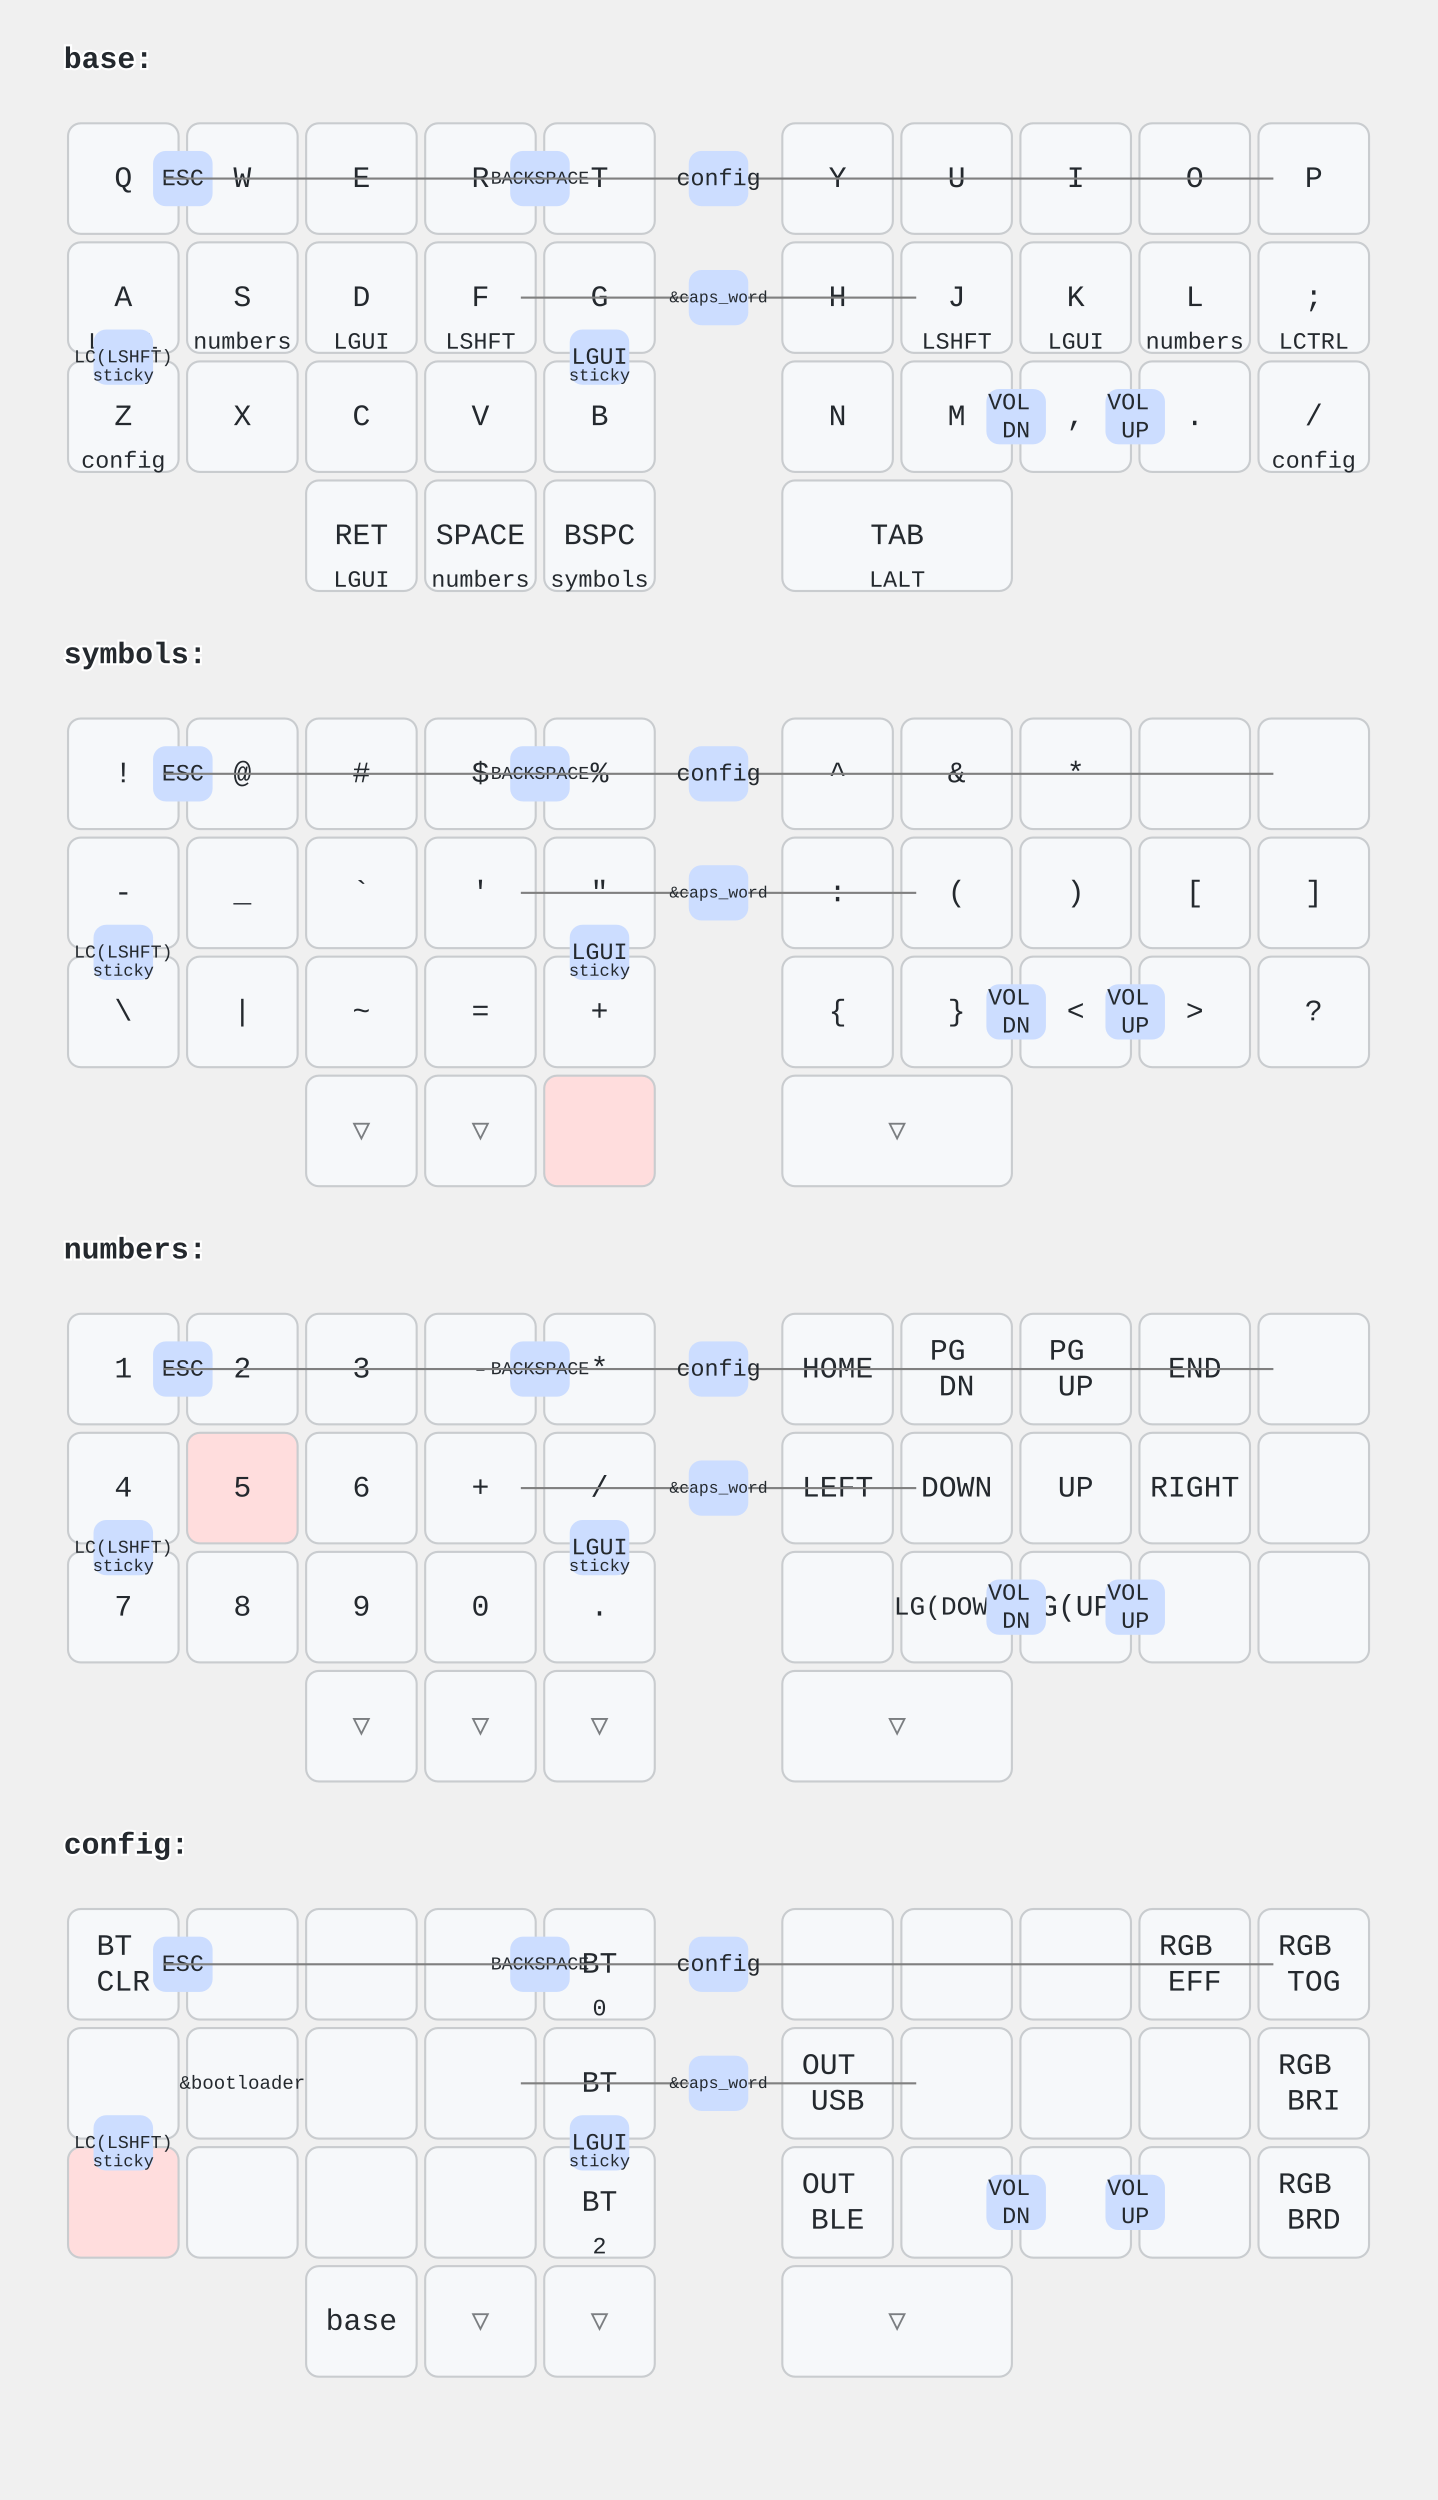
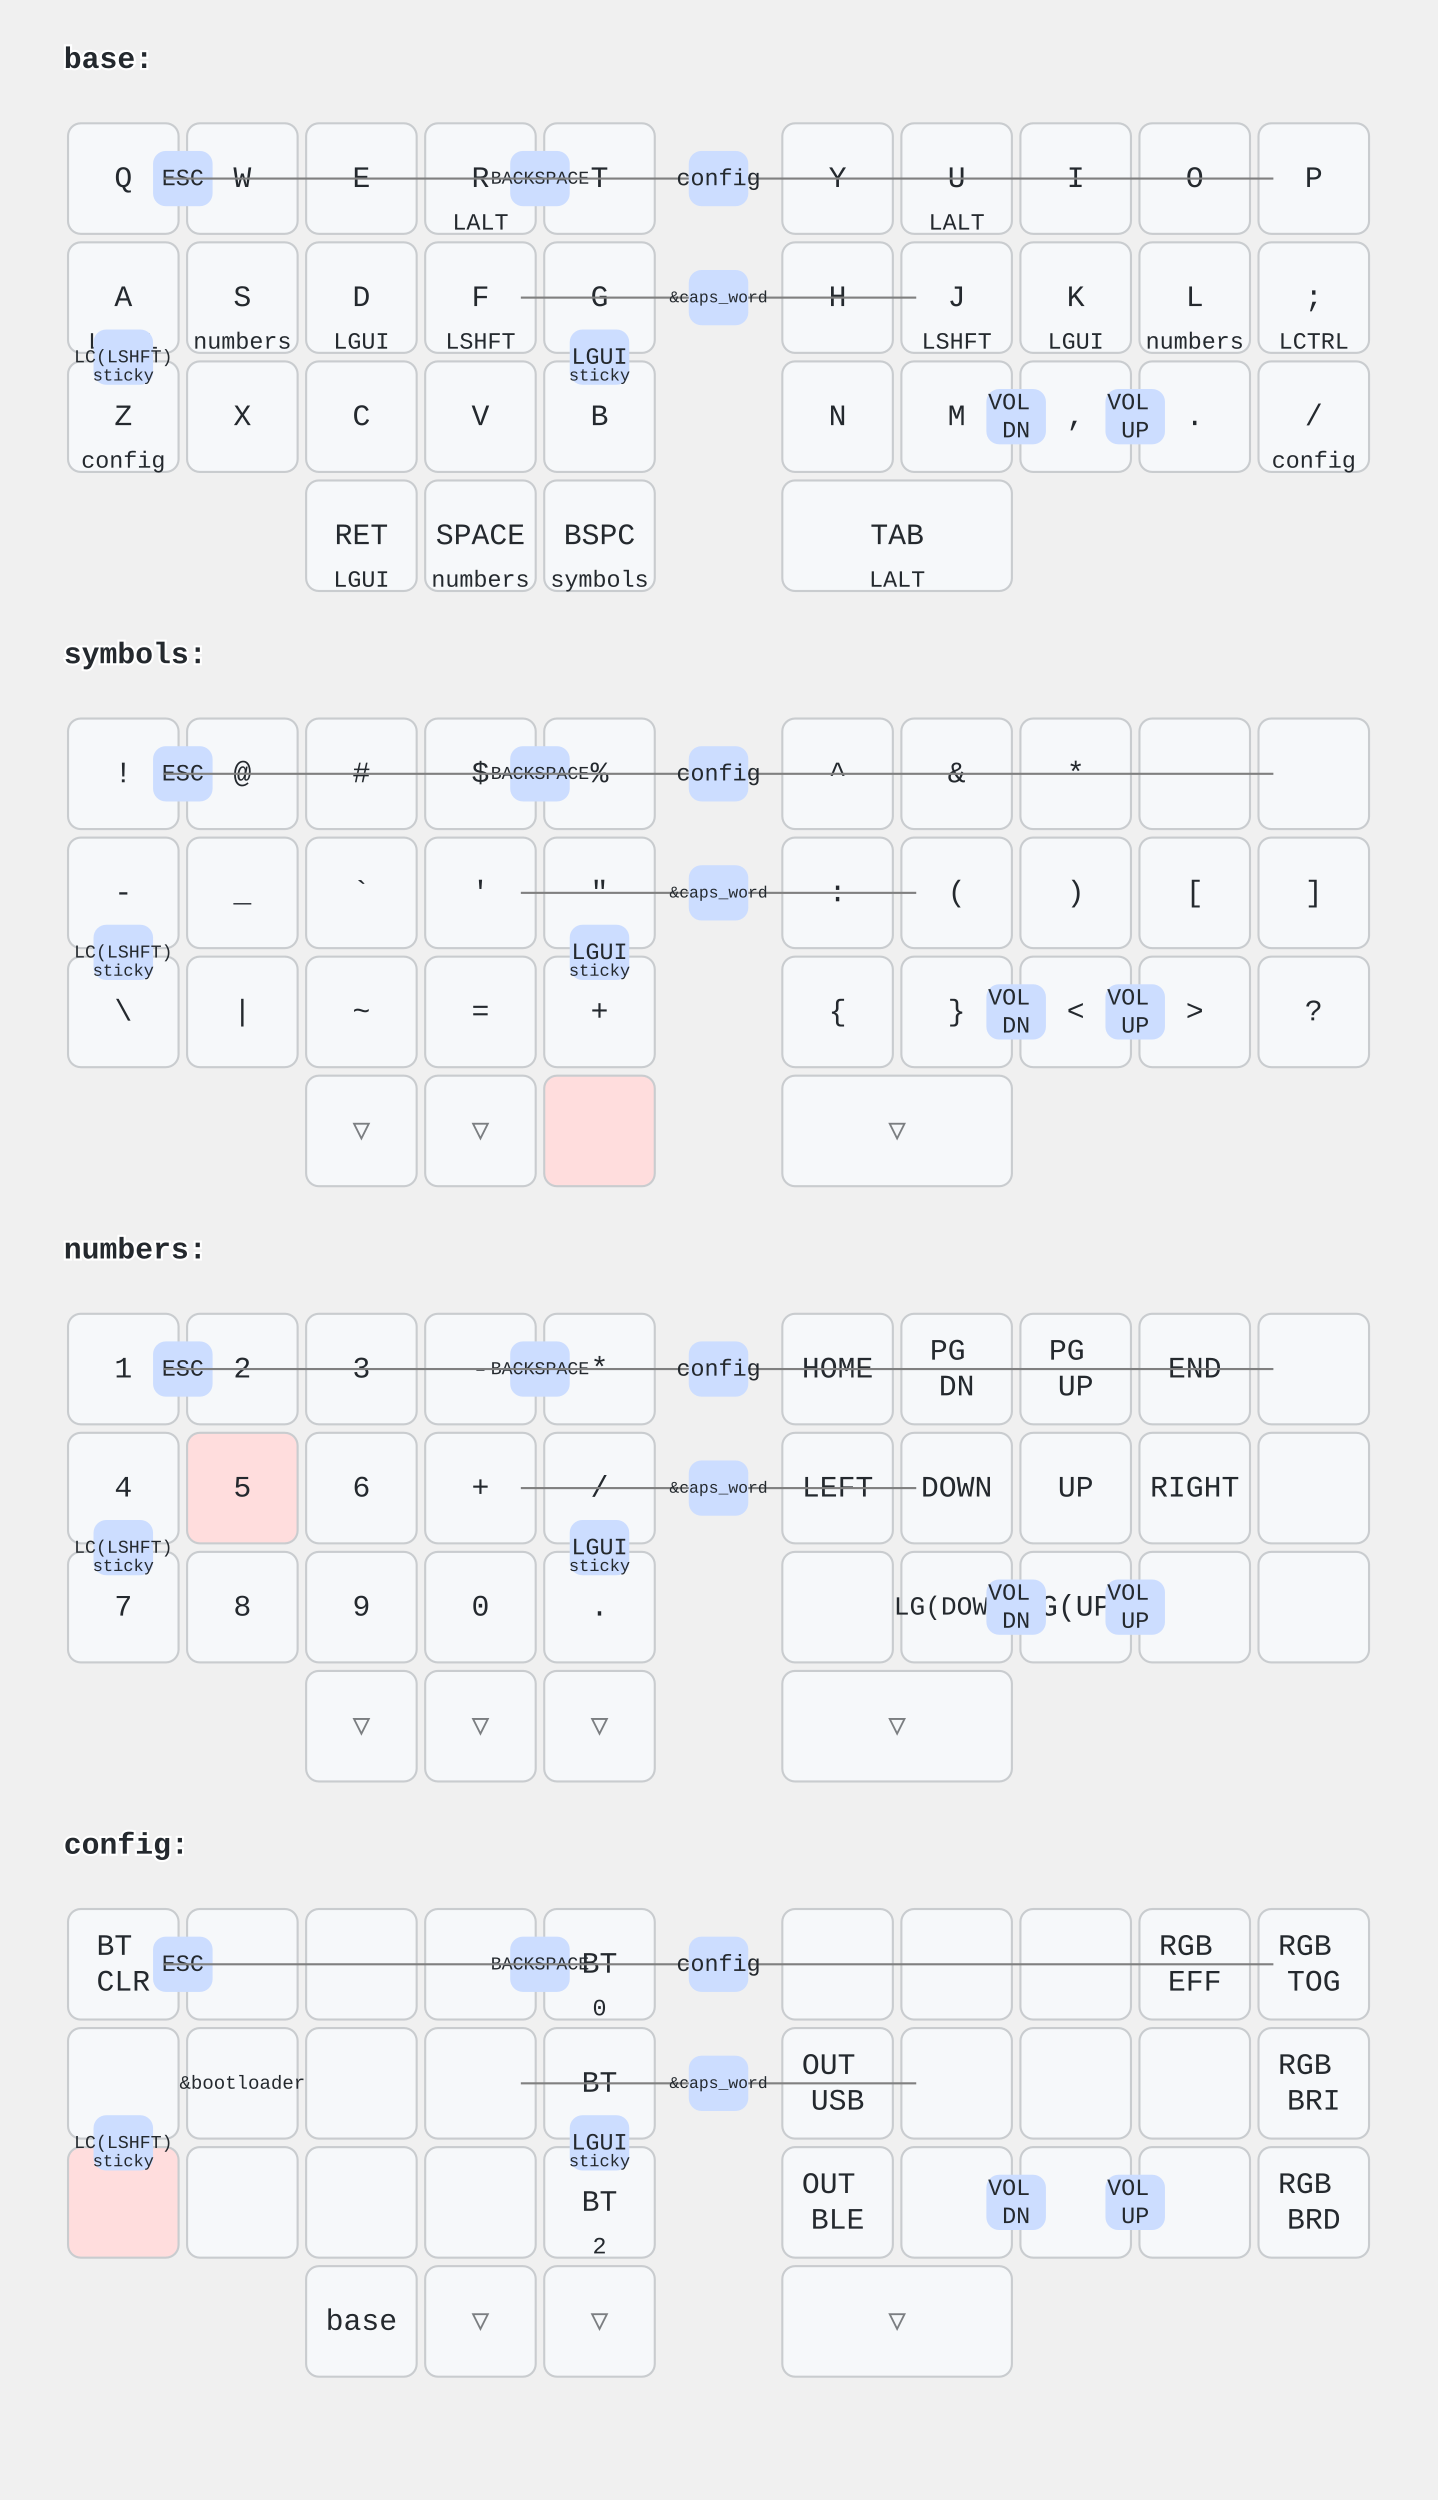
<svg xmlns="http://www.w3.org/2000/svg" width="676" height="1176" viewBox="0 0 676 1176" class="keymap">
  <style>/* inherit to force styles through use tags */
svg path {
    fill: inherit;
}

/* font and background color specifications */
svg.keymap {
    font-family: SFMono-Regular,Consolas,Liberation Mono,Menlo,monospace;
    font-size: 14px;
    font-kerning: normal;
    text-rendering: optimizeLegibility;
    fill: #24292e;
}

/* default key styling */
rect.key {
    fill: #f6f8fa;
    stroke: #c9cccf;
    stroke-width: 1;
}

/* default key side styling, only used is draw_key_sides is set */
rect.side {
    filter: brightness(90%);
}

/* color accent for combo boxes */
rect.combo, rect.combo-separate {
    fill: #cdf;
}

/* color accent for held keys */
rect.held, rect.combo.held {
    fill: #fdd;
}

/* color accent for ghost (optional) keys */
rect.ghost, rect.combo.ghost {
    stroke-dasharray: 4, 4;
    stroke-width: 2;
}

text {
    text-anchor: middle;
    dominant-baseline: middle;
}

/* styling for layer labels */
text.label {
    font-weight: bold;
    text-anchor: start;
    stroke: white;
    stroke-width: 2;
    paint-order: stroke;
}

/* styling for combo tap, and key hold/shifted label text */
text.combo, text.hold, text.shifted {
    font-size: 11px;
}

text.hold {
    text-anchor: middle;
    dominant-baseline: auto;
}

text.shifted {
    text-anchor: middle;
    dominant-baseline: hanging;
}

/* styling for hold/shifted label text in combo box */
text.combo.hold, text.combo.shifted {
    font-size: 8px;
}

/* lighter symbol for transparent keys */
text.trans {
    fill: #7b7e81;
}

/* styling for combo dendrons */
path.combo {
    stroke-width: 1;
    stroke: gray;
    fill: none;
}

/* Start Tabler Icons Cleanup */
/* cannot use height/width with glyphs */
.icon-tabler &gt; path {
    fill: inherit;
    stroke: inherit;
    stroke-width: 2;
}
/* hide tabler's default box */
.icon-tabler &gt; path[stroke="none"][fill="none"] {
    visibility: hidden;
}
/* End Tabler Icons Cleanup */
</style>
  <g transform="translate(30, 0)" class="layer-base">
    <text x="0" y="28" class="label">base:</text>
    <g transform="translate(0, 56)">
      <g transform="translate(28, 28)" class="key keypos-0">
        <rect rx="6" ry="6" x="-26" y="-26" width="52" height="52" class="key" />
        <text x="0" y="0" class="key tap">Q</text>
      </g>
      <g transform="translate(84, 28)" class="key keypos-1">
        <rect rx="6" ry="6" x="-26" y="-26" width="52" height="52" class="key" />
        <text x="0" y="0" class="key tap">W</text>
      </g>
      <g transform="translate(140, 28)" class="key keypos-2">
        <rect rx="6" ry="6" x="-26" y="-26" width="52" height="52" class="key" />
        <text x="0" y="0" class="key tap">E</text>
      </g>
      <g transform="translate(196, 28)" class="key keypos-3">
        <rect rx="6" ry="6" x="-26" y="-26" width="52" height="52" class="key" />
        <text x="0" y="0" class="key tap">R</text>
+         <text x="0" y="24" class="key hold">LALT</text>
      </g>
      <g transform="translate(252, 28)" class="key keypos-4">
        <rect rx="6" ry="6" x="-26" y="-26" width="52" height="52" class="key" />
        <text x="0" y="0" class="key tap">T</text>
      </g>
      <g transform="translate(364, 28)" class="key keypos-5">
        <rect rx="6" ry="6" x="-26" y="-26" width="52" height="52" class="key" />
        <text x="0" y="0" class="key tap">Y</text>
      </g>
      <g transform="translate(420, 28)" class="key keypos-6">
        <rect rx="6" ry="6" x="-26" y="-26" width="52" height="52" class="key" />
        <text x="0" y="0" class="key tap">U</text>
+         <text x="0" y="24" class="key hold">LALT</text>
      </g>
      <g transform="translate(476, 28)" class="key keypos-7">
        <rect rx="6" ry="6" x="-26" y="-26" width="52" height="52" class="key" />
        <text x="0" y="0" class="key tap">I</text>
      </g>
      <g transform="translate(532, 28)" class="key keypos-8">
        <rect rx="6" ry="6" x="-26" y="-26" width="52" height="52" class="key" />
        <text x="0" y="0" class="key tap">O</text>
      </g>
      <g transform="translate(588, 28)" class="key keypos-9">
        <rect rx="6" ry="6" x="-26" y="-26" width="52" height="52" class="key" />
        <text x="0" y="0" class="key tap">P</text>
      </g>
      <g transform="translate(28, 84)" class="key keypos-10">
        <rect rx="6" ry="6" x="-26" y="-26" width="52" height="52" class="key" />
        <text x="0" y="0" class="key tap">A</text>
        <text x="0" y="24" class="key hold">LCTRL</text>
      </g>
      <g transform="translate(84, 84)" class="key keypos-11">
        <rect rx="6" ry="6" x="-26" y="-26" width="52" height="52" class="key" />
        <text x="0" y="0" class="key tap">S</text>
        <text x="0" y="24" class="key hold">numbers</text>
      </g>
      <g transform="translate(140, 84)" class="key keypos-12">
        <rect rx="6" ry="6" x="-26" y="-26" width="52" height="52" class="key" />
        <text x="0" y="0" class="key tap">D</text>
        <text x="0" y="24" class="key hold">LGUI</text>
      </g>
      <g transform="translate(196, 84)" class="key keypos-13">
        <rect rx="6" ry="6" x="-26" y="-26" width="52" height="52" class="key" />
        <text x="0" y="0" class="key tap">F</text>
        <text x="0" y="24" class="key hold">LSHFT</text>
      </g>
      <g transform="translate(252, 84)" class="key keypos-14">
        <rect rx="6" ry="6" x="-26" y="-26" width="52" height="52" class="key" />
        <text x="0" y="0" class="key tap">G</text>
      </g>
      <g transform="translate(364, 84)" class="key keypos-15">
        <rect rx="6" ry="6" x="-26" y="-26" width="52" height="52" class="key" />
        <text x="0" y="0" class="key tap">H</text>
      </g>
      <g transform="translate(420, 84)" class="key keypos-16">
        <rect rx="6" ry="6" x="-26" y="-26" width="52" height="52" class="key" />
        <text x="0" y="0" class="key tap">J</text>
        <text x="0" y="24" class="key hold">LSHFT</text>
      </g>
      <g transform="translate(476, 84)" class="key keypos-17">
        <rect rx="6" ry="6" x="-26" y="-26" width="52" height="52" class="key" />
        <text x="0" y="0" class="key tap">K</text>
        <text x="0" y="24" class="key hold">LGUI</text>
      </g>
      <g transform="translate(532, 84)" class="key keypos-18">
        <rect rx="6" ry="6" x="-26" y="-26" width="52" height="52" class="key" />
        <text x="0" y="0" class="key tap">L</text>
        <text x="0" y="24" class="key hold">numbers</text>
      </g>
      <g transform="translate(588, 84)" class="key keypos-19">
        <rect rx="6" ry="6" x="-26" y="-26" width="52" height="52" class="key" />
        <text x="0" y="0" class="key tap">;</text>
        <text x="0" y="24" class="key hold">LCTRL</text>
      </g>
      <g transform="translate(28, 140)" class="key keypos-20">
        <rect rx="6" ry="6" x="-26" y="-26" width="52" height="52" class="key" />
        <text x="0" y="0" class="key tap">Z</text>
        <text x="0" y="24" class="key hold">config</text>
      </g>
      <g transform="translate(84, 140)" class="key keypos-21">
        <rect rx="6" ry="6" x="-26" y="-26" width="52" height="52" class="key" />
        <text x="0" y="0" class="key tap">X</text>
      </g>
      <g transform="translate(140, 140)" class="key keypos-22">
        <rect rx="6" ry="6" x="-26" y="-26" width="52" height="52" class="key" />
        <text x="0" y="0" class="key tap">C</text>
      </g>
      <g transform="translate(196, 140)" class="key keypos-23">
        <rect rx="6" ry="6" x="-26" y="-26" width="52" height="52" class="key" />
        <text x="0" y="0" class="key tap">V</text>
      </g>
      <g transform="translate(252, 140)" class="key keypos-24">
        <rect rx="6" ry="6" x="-26" y="-26" width="52" height="52" class="key" />
        <text x="0" y="0" class="key tap">B</text>
      </g>
      <g transform="translate(364, 140)" class="key keypos-25">
        <rect rx="6" ry="6" x="-26" y="-26" width="52" height="52" class="key" />
        <text x="0" y="0" class="key tap">N</text>
      </g>
      <g transform="translate(420, 140)" class="key keypos-26">
        <rect rx="6" ry="6" x="-26" y="-26" width="52" height="52" class="key" />
        <text x="0" y="0" class="key tap">M</text>
      </g>
      <g transform="translate(476, 140)" class="key keypos-27">
        <rect rx="6" ry="6" x="-26" y="-26" width="52" height="52" class="key" />
        <text x="0" y="0" class="key tap">,</text>
      </g>
      <g transform="translate(532, 140)" class="key keypos-28">
        <rect rx="6" ry="6" x="-26" y="-26" width="52" height="52" class="key" />
        <text x="0" y="0" class="key tap">.</text>
      </g>
      <g transform="translate(588, 140)" class="key keypos-29">
        <rect rx="6" ry="6" x="-26" y="-26" width="52" height="52" class="key" />
        <text x="0" y="0" class="key tap">/</text>
        <text x="0" y="24" class="key hold">config</text>
      </g>
      <g transform="translate(140, 196)" class="key keypos-30">
        <rect rx="6" ry="6" x="-26" y="-26" width="52" height="52" class="key" />
        <text x="0" y="0" class="key tap">RET</text>
        <text x="0" y="24" class="key hold">LGUI</text>
      </g>
      <g transform="translate(196, 196)" class="key keypos-31">
        <rect rx="6" ry="6" x="-26" y="-26" width="52" height="52" class="key" />
        <text x="0" y="0" class="key tap">SPACE</text>
        <text x="0" y="24" class="key hold">numbers</text>
      </g>
      <g transform="translate(252, 196)" class="key keypos-32">
        <rect rx="6" ry="6" x="-26" y="-26" width="52" height="52" class="key" />
        <text x="0" y="0" class="key tap">BSPC</text>
        <text x="0" y="24" class="key hold">symbols</text>
      </g>
      <g transform="translate(392, 196)" class="key keypos-33">
        <rect rx="6" ry="6" x="-54" y="-26" width="108" height="52" class="key" />
        <text x="0" y="0" class="key tap">TAB</text>
        <text x="0" y="24" class="key hold">LALT</text>
      </g>
      <g class="combo combopos-0">
        <rect rx="6" ry="6" x="42" y="15" width="28" height="26" class="combo" />
        <text x="56" y="28" class="combo tap">ESC</text>
      </g>
      <g class="combo combopos-1">
        <rect rx="6" ry="6" x="238" y="99" width="28" height="26" class="combo" />
        <text x="252" y="112" class="combo tap">LGUI</text>
        <text x="252" y="123" class="combo hold">sticky</text>
      </g>
      <g class="combo combopos-2">
        <rect rx="6" ry="6" x="210" y="15" width="28" height="26" class="combo" />
        <text x="224" y="28" class="combo tap">
          <tspan style="font-size: 78%">BACKSPACE</tspan>
        </text>
      </g>
      <g class="combo combopos-3">
        <rect rx="6" ry="6" x="434" y="127" width="28" height="26" class="combo" />
        <text x="448" y="140" class="combo tap">
          <tspan x="448" dy="-0.6em">VOL</tspan>
          <tspan x="448" dy="1.2em">DN</tspan>
        </text>
      </g>
      <g class="combo combopos-4">
        <rect rx="6" ry="6" x="490" y="127" width="28" height="26" class="combo" />
        <text x="504" y="140" class="combo tap">
          <tspan x="504" dy="-0.6em">VOL</tspan>
          <tspan x="504" dy="1.2em">UP</tspan>
        </text>
      </g>
      <g class="combo combopos-5">
        <path d="M308,84 l-93,0" class="combo" />
        <path d="M308,84 l93,0" class="combo" />
        <rect rx="6" ry="6" x="294" y="71" width="28" height="26" class="combo" />
        <text x="308" y="84" class="combo tap">
          <tspan style="font-size: 70%">&amp;caps_word</tspan>
        </text>
      </g>
      <g class="combo combopos-6">
        <rect rx="6" ry="6" x="14" y="99" width="28" height="26" class="combo" />
        <text x="28" y="112" class="combo tap">
          <tspan style="font-size: 78%">LC(LSHFT)</tspan>
        </text>
        <text x="28" y="123" class="combo hold">sticky</text>
      </g>
      <g class="combo combopos-7">
        <path d="M308,28 l-261,0" class="combo" />
        <path d="M308,28 l261,0" class="combo" />
        <rect rx="6" ry="6" x="294" y="15" width="28" height="26" class="combo" />
        <text x="308" y="28" class="combo tap">config</text>
      </g>
    </g>
  </g>
  <g transform="translate(30, 280)" class="layer-symbols">
    <text x="0" y="28" class="label">symbols:</text>
    <g transform="translate(0, 56)">
      <g transform="translate(28, 28)" class="key keypos-0">
        <rect rx="6" ry="6" x="-26" y="-26" width="52" height="52" class="key" />
        <text x="0" y="0" class="key tap">!</text>
      </g>
      <g transform="translate(84, 28)" class="key keypos-1">
        <rect rx="6" ry="6" x="-26" y="-26" width="52" height="52" class="key" />
        <text x="0" y="0" class="key tap">@</text>
      </g>
      <g transform="translate(140, 28)" class="key keypos-2">
        <rect rx="6" ry="6" x="-26" y="-26" width="52" height="52" class="key" />
        <text x="0" y="0" class="key tap">#</text>
      </g>
      <g transform="translate(196, 28)" class="key keypos-3">
        <rect rx="6" ry="6" x="-26" y="-26" width="52" height="52" class="key" />
        <text x="0" y="0" class="key tap">$</text>
      </g>
      <g transform="translate(252, 28)" class="key keypos-4">
        <rect rx="6" ry="6" x="-26" y="-26" width="52" height="52" class="key" />
        <text x="0" y="0" class="key tap">%</text>
      </g>
      <g transform="translate(364, 28)" class="key keypos-5">
        <rect rx="6" ry="6" x="-26" y="-26" width="52" height="52" class="key" />
        <text x="0" y="0" class="key tap">^</text>
      </g>
      <g transform="translate(420, 28)" class="key keypos-6">
        <rect rx="6" ry="6" x="-26" y="-26" width="52" height="52" class="key" />
        <text x="0" y="0" class="key tap">&amp;</text>
      </g>
      <g transform="translate(476, 28)" class="key keypos-7">
        <rect rx="6" ry="6" x="-26" y="-26" width="52" height="52" class="key" />
        <text x="0" y="0" class="key tap">*</text>
      </g>
      <g transform="translate(532, 28)" class="key keypos-8">
        <rect rx="6" ry="6" x="-26" y="-26" width="52" height="52" class="key" />
      </g>
      <g transform="translate(588, 28)" class="key keypos-9">
        <rect rx="6" ry="6" x="-26" y="-26" width="52" height="52" class="key" />
      </g>
      <g transform="translate(28, 84)" class="key keypos-10">
        <rect rx="6" ry="6" x="-26" y="-26" width="52" height="52" class="key" />
        <text x="0" y="0" class="key tap">-</text>
      </g>
      <g transform="translate(84, 84)" class="key keypos-11">
        <rect rx="6" ry="6" x="-26" y="-26" width="52" height="52" class="key" />
        <text x="0" y="0" class="key tap">_</text>
      </g>
      <g transform="translate(140, 84)" class="key keypos-12">
        <rect rx="6" ry="6" x="-26" y="-26" width="52" height="52" class="key" />
        <text x="0" y="0" class="key tap">`</text>
      </g>
      <g transform="translate(196, 84)" class="key keypos-13">
        <rect rx="6" ry="6" x="-26" y="-26" width="52" height="52" class="key" />
        <text x="0" y="0" class="key tap">'</text>
      </g>
      <g transform="translate(252, 84)" class="key keypos-14">
        <rect rx="6" ry="6" x="-26" y="-26" width="52" height="52" class="key" />
        <text x="0" y="0" class="key tap">"</text>
      </g>
      <g transform="translate(364, 84)" class="key keypos-15">
        <rect rx="6" ry="6" x="-26" y="-26" width="52" height="52" class="key" />
        <text x="0" y="0" class="key tap">:</text>
      </g>
      <g transform="translate(420, 84)" class="key keypos-16">
        <rect rx="6" ry="6" x="-26" y="-26" width="52" height="52" class="key" />
        <text x="0" y="0" class="key tap">(</text>
      </g>
      <g transform="translate(476, 84)" class="key keypos-17">
        <rect rx="6" ry="6" x="-26" y="-26" width="52" height="52" class="key" />
        <text x="0" y="0" class="key tap">)</text>
      </g>
      <g transform="translate(532, 84)" class="key keypos-18">
        <rect rx="6" ry="6" x="-26" y="-26" width="52" height="52" class="key" />
        <text x="0" y="0" class="key tap">[</text>
      </g>
      <g transform="translate(588, 84)" class="key keypos-19">
        <rect rx="6" ry="6" x="-26" y="-26" width="52" height="52" class="key" />
        <text x="0" y="0" class="key tap">]</text>
      </g>
      <g transform="translate(28, 140)" class="key keypos-20">
        <rect rx="6" ry="6" x="-26" y="-26" width="52" height="52" class="key" />
        <text x="0" y="0" class="key tap">\</text>
      </g>
      <g transform="translate(84, 140)" class="key keypos-21">
        <rect rx="6" ry="6" x="-26" y="-26" width="52" height="52" class="key" />
        <text x="0" y="0" class="key tap">|</text>
      </g>
      <g transform="translate(140, 140)" class="key keypos-22">
        <rect rx="6" ry="6" x="-26" y="-26" width="52" height="52" class="key" />
        <text x="0" y="0" class="key tap">~</text>
      </g>
      <g transform="translate(196, 140)" class="key keypos-23">
        <rect rx="6" ry="6" x="-26" y="-26" width="52" height="52" class="key" />
        <text x="0" y="0" class="key tap">=</text>
      </g>
      <g transform="translate(252, 140)" class="key keypos-24">
        <rect rx="6" ry="6" x="-26" y="-26" width="52" height="52" class="key" />
        <text x="0" y="0" class="key tap">+</text>
      </g>
      <g transform="translate(364, 140)" class="key keypos-25">
        <rect rx="6" ry="6" x="-26" y="-26" width="52" height="52" class="key" />
        <text x="0" y="0" class="key tap">{</text>
      </g>
      <g transform="translate(420, 140)" class="key keypos-26">
        <rect rx="6" ry="6" x="-26" y="-26" width="52" height="52" class="key" />
        <text x="0" y="0" class="key tap">}</text>
      </g>
      <g transform="translate(476, 140)" class="key keypos-27">
        <rect rx="6" ry="6" x="-26" y="-26" width="52" height="52" class="key" />
        <text x="0" y="0" class="key tap">&lt;</text>
      </g>
      <g transform="translate(532, 140)" class="key keypos-28">
        <rect rx="6" ry="6" x="-26" y="-26" width="52" height="52" class="key" />
        <text x="0" y="0" class="key tap">&gt;</text>
      </g>
      <g transform="translate(588, 140)" class="key keypos-29">
        <rect rx="6" ry="6" x="-26" y="-26" width="52" height="52" class="key" />
        <text x="0" y="0" class="key tap">?</text>
      </g>
      <g transform="translate(140, 196)" class="key trans keypos-30">
        <rect rx="6" ry="6" x="-26" y="-26" width="52" height="52" class="key trans" />
        <text x="0" y="0" class="key trans tap">▽</text>
      </g>
      <g transform="translate(196, 196)" class="key trans keypos-31">
        <rect rx="6" ry="6" x="-26" y="-26" width="52" height="52" class="key trans" />
        <text x="0" y="0" class="key trans tap">▽</text>
      </g>
      <g transform="translate(252, 196)" class="key held keypos-32">
        <rect rx="6" ry="6" x="-26" y="-26" width="52" height="52" class="key held" />
      </g>
      <g transform="translate(392, 196)" class="key trans keypos-33">
        <rect rx="6" ry="6" x="-54" y="-26" width="108" height="52" class="key trans" />
        <text x="0" y="0" class="key trans tap">▽</text>
      </g>
      <g class="combo combopos-0">
        <rect rx="6" ry="6" x="42" y="15" width="28" height="26" class="combo" />
        <text x="56" y="28" class="combo tap">ESC</text>
      </g>
      <g class="combo combopos-1">
        <rect rx="6" ry="6" x="238" y="99" width="28" height="26" class="combo" />
        <text x="252" y="112" class="combo tap">LGUI</text>
        <text x="252" y="123" class="combo hold">sticky</text>
      </g>
      <g class="combo combopos-2">
        <rect rx="6" ry="6" x="210" y="15" width="28" height="26" class="combo" />
        <text x="224" y="28" class="combo tap">
          <tspan style="font-size: 78%">BACKSPACE</tspan>
        </text>
      </g>
      <g class="combo combopos-3">
        <rect rx="6" ry="6" x="434" y="127" width="28" height="26" class="combo" />
        <text x="448" y="140" class="combo tap">
          <tspan x="448" dy="-0.6em">VOL</tspan>
          <tspan x="448" dy="1.2em">DN</tspan>
        </text>
      </g>
      <g class="combo combopos-4">
        <rect rx="6" ry="6" x="490" y="127" width="28" height="26" class="combo" />
        <text x="504" y="140" class="combo tap">
          <tspan x="504" dy="-0.6em">VOL</tspan>
          <tspan x="504" dy="1.2em">UP</tspan>
        </text>
      </g>
      <g class="combo combopos-5">
        <path d="M308,84 l-93,0" class="combo" />
        <path d="M308,84 l93,0" class="combo" />
        <rect rx="6" ry="6" x="294" y="71" width="28" height="26" class="combo" />
        <text x="308" y="84" class="combo tap">
          <tspan style="font-size: 70%">&amp;caps_word</tspan>
        </text>
      </g>
      <g class="combo combopos-6">
        <rect rx="6" ry="6" x="14" y="99" width="28" height="26" class="combo" />
        <text x="28" y="112" class="combo tap">
          <tspan style="font-size: 78%">LC(LSHFT)</tspan>
        </text>
        <text x="28" y="123" class="combo hold">sticky</text>
      </g>
      <g class="combo combopos-7">
        <path d="M308,28 l-261,0" class="combo" />
        <path d="M308,28 l261,0" class="combo" />
        <rect rx="6" ry="6" x="294" y="15" width="28" height="26" class="combo" />
        <text x="308" y="28" class="combo tap">config</text>
      </g>
    </g>
  </g>
  <g transform="translate(30, 560)" class="layer-numbers">
    <text x="0" y="28" class="label">numbers:</text>
    <g transform="translate(0, 56)">
      <g transform="translate(28, 28)" class="key keypos-0">
        <rect rx="6" ry="6" x="-26" y="-26" width="52" height="52" class="key" />
        <text x="0" y="0" class="key tap">1</text>
      </g>
      <g transform="translate(84, 28)" class="key keypos-1">
        <rect rx="6" ry="6" x="-26" y="-26" width="52" height="52" class="key" />
        <text x="0" y="0" class="key tap">2</text>
      </g>
      <g transform="translate(140, 28)" class="key keypos-2">
        <rect rx="6" ry="6" x="-26" y="-26" width="52" height="52" class="key" />
        <text x="0" y="0" class="key tap">3</text>
      </g>
      <g transform="translate(196, 28)" class="key keypos-3">
        <rect rx="6" ry="6" x="-26" y="-26" width="52" height="52" class="key" />
        <text x="0" y="0" class="key tap">-</text>
      </g>
      <g transform="translate(252, 28)" class="key keypos-4">
        <rect rx="6" ry="6" x="-26" y="-26" width="52" height="52" class="key" />
        <text x="0" y="0" class="key tap">*</text>
      </g>
      <g transform="translate(364, 28)" class="key keypos-5">
        <rect rx="6" ry="6" x="-26" y="-26" width="52" height="52" class="key" />
        <text x="0" y="0" class="key tap">HOME</text>
      </g>
      <g transform="translate(420, 28)" class="key keypos-6">
        <rect rx="6" ry="6" x="-26" y="-26" width="52" height="52" class="key" />
        <text x="0" y="0" class="key tap">
          <tspan x="0" dy="-0.6em">PG</tspan>
          <tspan x="0" dy="1.2em">DN</tspan>
        </text>
      </g>
      <g transform="translate(476, 28)" class="key keypos-7">
        <rect rx="6" ry="6" x="-26" y="-26" width="52" height="52" class="key" />
        <text x="0" y="0" class="key tap">
          <tspan x="0" dy="-0.6em">PG</tspan>
          <tspan x="0" dy="1.2em">UP</tspan>
        </text>
      </g>
      <g transform="translate(532, 28)" class="key keypos-8">
        <rect rx="6" ry="6" x="-26" y="-26" width="52" height="52" class="key" />
        <text x="0" y="0" class="key tap">END</text>
      </g>
      <g transform="translate(588, 28)" class="key keypos-9">
        <rect rx="6" ry="6" x="-26" y="-26" width="52" height="52" class="key" />
      </g>
      <g transform="translate(28, 84)" class="key keypos-10">
        <rect rx="6" ry="6" x="-26" y="-26" width="52" height="52" class="key" />
        <text x="0" y="0" class="key tap">4</text>
      </g>
      <g transform="translate(84, 84)" class="key held keypos-11">
        <rect rx="6" ry="6" x="-26" y="-26" width="52" height="52" class="key held" />
        <text x="0" y="0" class="key held tap">5</text>
      </g>
      <g transform="translate(140, 84)" class="key keypos-12">
        <rect rx="6" ry="6" x="-26" y="-26" width="52" height="52" class="key" />
        <text x="0" y="0" class="key tap">6</text>
      </g>
      <g transform="translate(196, 84)" class="key keypos-13">
        <rect rx="6" ry="6" x="-26" y="-26" width="52" height="52" class="key" />
        <text x="0" y="0" class="key tap">+</text>
      </g>
      <g transform="translate(252, 84)" class="key keypos-14">
        <rect rx="6" ry="6" x="-26" y="-26" width="52" height="52" class="key" />
        <text x="0" y="0" class="key tap">/</text>
      </g>
      <g transform="translate(364, 84)" class="key keypos-15">
        <rect rx="6" ry="6" x="-26" y="-26" width="52" height="52" class="key" />
        <text x="0" y="0" class="key tap">LEFT</text>
      </g>
      <g transform="translate(420, 84)" class="key keypos-16">
        <rect rx="6" ry="6" x="-26" y="-26" width="52" height="52" class="key" />
        <text x="0" y="0" class="key tap">DOWN</text>
      </g>
      <g transform="translate(476, 84)" class="key keypos-17">
        <rect rx="6" ry="6" x="-26" y="-26" width="52" height="52" class="key" />
        <text x="0" y="0" class="key tap">UP</text>
      </g>
      <g transform="translate(532, 84)" class="key keypos-18">
        <rect rx="6" ry="6" x="-26" y="-26" width="52" height="52" class="key" />
        <text x="0" y="0" class="key tap">RIGHT</text>
      </g>
      <g transform="translate(588, 84)" class="key keypos-19">
        <rect rx="6" ry="6" x="-26" y="-26" width="52" height="52" class="key" />
      </g>
      <g transform="translate(28, 140)" class="key keypos-20">
        <rect rx="6" ry="6" x="-26" y="-26" width="52" height="52" class="key" />
        <text x="0" y="0" class="key tap">7</text>
      </g>
      <g transform="translate(84, 140)" class="key keypos-21">
        <rect rx="6" ry="6" x="-26" y="-26" width="52" height="52" class="key" />
        <text x="0" y="0" class="key tap">8</text>
      </g>
      <g transform="translate(140, 140)" class="key keypos-22">
        <rect rx="6" ry="6" x="-26" y="-26" width="52" height="52" class="key" />
        <text x="0" y="0" class="key tap">9</text>
      </g>
      <g transform="translate(196, 140)" class="key keypos-23">
        <rect rx="6" ry="6" x="-26" y="-26" width="52" height="52" class="key" />
        <text x="0" y="0" class="key tap">0</text>
      </g>
      <g transform="translate(252, 140)" class="key keypos-24">
        <rect rx="6" ry="6" x="-26" y="-26" width="52" height="52" class="key" />
        <text x="0" y="0" class="key tap">.</text>
      </g>
      <g transform="translate(364, 140)" class="key keypos-25">
        <rect rx="6" ry="6" x="-26" y="-26" width="52" height="52" class="key" />
      </g>
      <g transform="translate(420, 140)" class="key keypos-26">
        <rect rx="6" ry="6" x="-26" y="-26" width="52" height="52" class="key" />
        <text x="0" y="0" class="key tap">
          <tspan style="font-size: 88%">LG(DOWN)</tspan>
        </text>
      </g>
      <g transform="translate(476, 140)" class="key keypos-27">
        <rect rx="6" ry="6" x="-26" y="-26" width="52" height="52" class="key" />
        <text x="0" y="0" class="key tap">LG(UP)</text>
      </g>
      <g transform="translate(532, 140)" class="key keypos-28">
        <rect rx="6" ry="6" x="-26" y="-26" width="52" height="52" class="key" />
      </g>
      <g transform="translate(588, 140)" class="key keypos-29">
        <rect rx="6" ry="6" x="-26" y="-26" width="52" height="52" class="key" />
      </g>
      <g transform="translate(140, 196)" class="key trans keypos-30">
        <rect rx="6" ry="6" x="-26" y="-26" width="52" height="52" class="key trans" />
        <text x="0" y="0" class="key trans tap">▽</text>
      </g>
      <g transform="translate(196, 196)" class="key trans keypos-31">
        <rect rx="6" ry="6" x="-26" y="-26" width="52" height="52" class="key trans" />
        <text x="0" y="0" class="key trans tap">▽</text>
      </g>
      <g transform="translate(252, 196)" class="key trans keypos-32">
        <rect rx="6" ry="6" x="-26" y="-26" width="52" height="52" class="key trans" />
        <text x="0" y="0" class="key trans tap">▽</text>
      </g>
      <g transform="translate(392, 196)" class="key trans keypos-33">
        <rect rx="6" ry="6" x="-54" y="-26" width="108" height="52" class="key trans" />
        <text x="0" y="0" class="key trans tap">▽</text>
      </g>
      <g class="combo combopos-0">
        <rect rx="6" ry="6" x="42" y="15" width="28" height="26" class="combo" />
        <text x="56" y="28" class="combo tap">ESC</text>
      </g>
      <g class="combo combopos-1">
        <rect rx="6" ry="6" x="238" y="99" width="28" height="26" class="combo" />
        <text x="252" y="112" class="combo tap">LGUI</text>
        <text x="252" y="123" class="combo hold">sticky</text>
      </g>
      <g class="combo combopos-2">
        <rect rx="6" ry="6" x="210" y="15" width="28" height="26" class="combo" />
        <text x="224" y="28" class="combo tap">
          <tspan style="font-size: 78%">BACKSPACE</tspan>
        </text>
      </g>
      <g class="combo combopos-3">
        <rect rx="6" ry="6" x="434" y="127" width="28" height="26" class="combo" />
        <text x="448" y="140" class="combo tap">
          <tspan x="448" dy="-0.6em">VOL</tspan>
          <tspan x="448" dy="1.2em">DN</tspan>
        </text>
      </g>
      <g class="combo combopos-4">
        <rect rx="6" ry="6" x="490" y="127" width="28" height="26" class="combo" />
        <text x="504" y="140" class="combo tap">
          <tspan x="504" dy="-0.6em">VOL</tspan>
          <tspan x="504" dy="1.2em">UP</tspan>
        </text>
      </g>
      <g class="combo combopos-5">
        <path d="M308,84 l-93,0" class="combo" />
        <path d="M308,84 l93,0" class="combo" />
        <rect rx="6" ry="6" x="294" y="71" width="28" height="26" class="combo" />
        <text x="308" y="84" class="combo tap">
          <tspan style="font-size: 70%">&amp;caps_word</tspan>
        </text>
      </g>
      <g class="combo combopos-6">
        <rect rx="6" ry="6" x="14" y="99" width="28" height="26" class="combo" />
        <text x="28" y="112" class="combo tap">
          <tspan style="font-size: 78%">LC(LSHFT)</tspan>
        </text>
        <text x="28" y="123" class="combo hold">sticky</text>
      </g>
      <g class="combo combopos-7">
        <path d="M308,28 l-261,0" class="combo" />
        <path d="M308,28 l261,0" class="combo" />
        <rect rx="6" ry="6" x="294" y="15" width="28" height="26" class="combo" />
        <text x="308" y="28" class="combo tap">config</text>
      </g>
    </g>
  </g>
  <g transform="translate(30, 840)" class="layer-config">
    <text x="0" y="28" class="label">config:</text>
    <g transform="translate(0, 56)">
      <g transform="translate(28, 28)" class="key keypos-0">
        <rect rx="6" ry="6" x="-26" y="-26" width="52" height="52" class="key" />
        <text x="0" y="0" class="key tap">
          <tspan x="0" dy="-0.6em">BT</tspan>
          <tspan x="0" dy="1.2em">CLR</tspan>
        </text>
      </g>
      <g transform="translate(84, 28)" class="key keypos-1">
        <rect rx="6" ry="6" x="-26" y="-26" width="52" height="52" class="key" />
      </g>
      <g transform="translate(140, 28)" class="key keypos-2">
        <rect rx="6" ry="6" x="-26" y="-26" width="52" height="52" class="key" />
      </g>
      <g transform="translate(196, 28)" class="key keypos-3">
        <rect rx="6" ry="6" x="-26" y="-26" width="52" height="52" class="key" />
      </g>
      <g transform="translate(252, 28)" class="key keypos-4">
        <rect rx="6" ry="6" x="-26" y="-26" width="52" height="52" class="key" />
        <text x="0" y="0" class="key tap">BT</text>
        <text x="0" y="24" class="key hold">0</text>
      </g>
      <g transform="translate(364, 28)" class="key keypos-5">
        <rect rx="6" ry="6" x="-26" y="-26" width="52" height="52" class="key" />
      </g>
      <g transform="translate(420, 28)" class="key keypos-6">
        <rect rx="6" ry="6" x="-26" y="-26" width="52" height="52" class="key" />
      </g>
      <g transform="translate(476, 28)" class="key keypos-7">
        <rect rx="6" ry="6" x="-26" y="-26" width="52" height="52" class="key" />
      </g>
      <g transform="translate(532, 28)" class="key keypos-8">
        <rect rx="6" ry="6" x="-26" y="-26" width="52" height="52" class="key" />
        <text x="0" y="0" class="key tap">
          <tspan x="0" dy="-0.6em">RGB</tspan>
          <tspan x="0" dy="1.2em">EFF</tspan>
        </text>
      </g>
      <g transform="translate(588, 28)" class="key keypos-9">
        <rect rx="6" ry="6" x="-26" y="-26" width="52" height="52" class="key" />
        <text x="0" y="0" class="key tap">
          <tspan x="0" dy="-0.6em">RGB</tspan>
          <tspan x="0" dy="1.2em">TOG</tspan>
        </text>
      </g>
      <g transform="translate(28, 84)" class="key keypos-10">
        <rect rx="6" ry="6" x="-26" y="-26" width="52" height="52" class="key" />
      </g>
      <g transform="translate(84, 84)" class="key keypos-11">
        <rect rx="6" ry="6" x="-26" y="-26" width="52" height="52" class="key" />
        <text x="0" y="0" class="key tap">
          <tspan style="font-size: 64%">&amp;bootloader</tspan>
        </text>
      </g>
      <g transform="translate(140, 84)" class="key keypos-12">
        <rect rx="6" ry="6" x="-26" y="-26" width="52" height="52" class="key" />
      </g>
      <g transform="translate(196, 84)" class="key keypos-13">
        <rect rx="6" ry="6" x="-26" y="-26" width="52" height="52" class="key" />
      </g>
      <g transform="translate(252, 84)" class="key keypos-14">
        <rect rx="6" ry="6" x="-26" y="-26" width="52" height="52" class="key" />
        <text x="0" y="0" class="key tap">BT</text>
        <text x="0" y="24" class="key hold">1</text>
      </g>
      <g transform="translate(364, 84)" class="key keypos-15">
        <rect rx="6" ry="6" x="-26" y="-26" width="52" height="52" class="key" />
        <text x="0" y="0" class="key tap">
          <tspan x="0" dy="-0.6em">OUT</tspan>
          <tspan x="0" dy="1.2em">USB</tspan>
        </text>
      </g>
      <g transform="translate(420, 84)" class="key keypos-16">
        <rect rx="6" ry="6" x="-26" y="-26" width="52" height="52" class="key" />
      </g>
      <g transform="translate(476, 84)" class="key keypos-17">
        <rect rx="6" ry="6" x="-26" y="-26" width="52" height="52" class="key" />
      </g>
      <g transform="translate(532, 84)" class="key keypos-18">
        <rect rx="6" ry="6" x="-26" y="-26" width="52" height="52" class="key" />
      </g>
      <g transform="translate(588, 84)" class="key keypos-19">
        <rect rx="6" ry="6" x="-26" y="-26" width="52" height="52" class="key" />
        <text x="0" y="0" class="key tap">
          <tspan x="0" dy="-0.6em">RGB</tspan>
          <tspan x="0" dy="1.2em">BRI</tspan>
        </text>
      </g>
      <g transform="translate(28, 140)" class="key held keypos-20">
        <rect rx="6" ry="6" x="-26" y="-26" width="52" height="52" class="key held" />
      </g>
      <g transform="translate(84, 140)" class="key keypos-21">
        <rect rx="6" ry="6" x="-26" y="-26" width="52" height="52" class="key" />
      </g>
      <g transform="translate(140, 140)" class="key keypos-22">
        <rect rx="6" ry="6" x="-26" y="-26" width="52" height="52" class="key" />
      </g>
      <g transform="translate(196, 140)" class="key keypos-23">
        <rect rx="6" ry="6" x="-26" y="-26" width="52" height="52" class="key" />
      </g>
      <g transform="translate(252, 140)" class="key keypos-24">
        <rect rx="6" ry="6" x="-26" y="-26" width="52" height="52" class="key" />
        <text x="0" y="0" class="key tap">BT</text>
        <text x="0" y="24" class="key hold">2</text>
      </g>
      <g transform="translate(364, 140)" class="key keypos-25">
        <rect rx="6" ry="6" x="-26" y="-26" width="52" height="52" class="key" />
        <text x="0" y="0" class="key tap">
          <tspan x="0" dy="-0.6em">OUT</tspan>
          <tspan x="0" dy="1.2em">BLE</tspan>
        </text>
      </g>
      <g transform="translate(420, 140)" class="key keypos-26">
        <rect rx="6" ry="6" x="-26" y="-26" width="52" height="52" class="key" />
      </g>
      <g transform="translate(476, 140)" class="key keypos-27">
        <rect rx="6" ry="6" x="-26" y="-26" width="52" height="52" class="key" />
      </g>
      <g transform="translate(532, 140)" class="key keypos-28">
        <rect rx="6" ry="6" x="-26" y="-26" width="52" height="52" class="key" />
      </g>
      <g transform="translate(588, 140)" class="key keypos-29">
        <rect rx="6" ry="6" x="-26" y="-26" width="52" height="52" class="key" />
        <text x="0" y="0" class="key tap">
          <tspan x="0" dy="-0.6em">RGB</tspan>
          <tspan x="0" dy="1.2em">BRD</tspan>
        </text>
      </g>
      <g transform="translate(140, 196)" class="key keypos-30">
        <rect rx="6" ry="6" x="-26" y="-26" width="52" height="52" class="key" />
        <text x="0" y="0" class="key tap">base</text>
      </g>
      <g transform="translate(196, 196)" class="key trans keypos-31">
        <rect rx="6" ry="6" x="-26" y="-26" width="52" height="52" class="key trans" />
        <text x="0" y="0" class="key trans tap">▽</text>
      </g>
      <g transform="translate(252, 196)" class="key trans keypos-32">
        <rect rx="6" ry="6" x="-26" y="-26" width="52" height="52" class="key trans" />
        <text x="0" y="0" class="key trans tap">▽</text>
      </g>
      <g transform="translate(392, 196)" class="key trans keypos-33">
        <rect rx="6" ry="6" x="-54" y="-26" width="108" height="52" class="key trans" />
        <text x="0" y="0" class="key trans tap">▽</text>
      </g>
      <g class="combo combopos-0">
        <rect rx="6" ry="6" x="42" y="15" width="28" height="26" class="combo" />
        <text x="56" y="28" class="combo tap">ESC</text>
      </g>
      <g class="combo combopos-1">
        <rect rx="6" ry="6" x="238" y="99" width="28" height="26" class="combo" />
        <text x="252" y="112" class="combo tap">LGUI</text>
        <text x="252" y="123" class="combo hold">sticky</text>
      </g>
      <g class="combo combopos-2">
        <rect rx="6" ry="6" x="210" y="15" width="28" height="26" class="combo" />
        <text x="224" y="28" class="combo tap">
          <tspan style="font-size: 78%">BACKSPACE</tspan>
        </text>
      </g>
      <g class="combo combopos-3">
        <rect rx="6" ry="6" x="434" y="127" width="28" height="26" class="combo" />
        <text x="448" y="140" class="combo tap">
          <tspan x="448" dy="-0.6em">VOL</tspan>
          <tspan x="448" dy="1.2em">DN</tspan>
        </text>
      </g>
      <g class="combo combopos-4">
        <rect rx="6" ry="6" x="490" y="127" width="28" height="26" class="combo" />
        <text x="504" y="140" class="combo tap">
          <tspan x="504" dy="-0.6em">VOL</tspan>
          <tspan x="504" dy="1.2em">UP</tspan>
        </text>
      </g>
      <g class="combo combopos-5">
        <path d="M308,84 l-93,0" class="combo" />
        <path d="M308,84 l93,0" class="combo" />
        <rect rx="6" ry="6" x="294" y="71" width="28" height="26" class="combo" />
        <text x="308" y="84" class="combo tap">
          <tspan style="font-size: 70%">&amp;caps_word</tspan>
        </text>
      </g>
      <g class="combo combopos-6">
        <rect rx="6" ry="6" x="14" y="99" width="28" height="26" class="combo" />
        <text x="28" y="112" class="combo tap">
          <tspan style="font-size: 78%">LC(LSHFT)</tspan>
        </text>
        <text x="28" y="123" class="combo hold">sticky</text>
      </g>
      <g class="combo combopos-7">
        <path d="M308,28 l-261,0" class="combo" />
        <path d="M308,28 l261,0" class="combo" />
        <rect rx="6" ry="6" x="294" y="15" width="28" height="26" class="combo" />
        <text x="308" y="28" class="combo tap">config</text>
      </g>
    </g>
  </g>
</svg>
